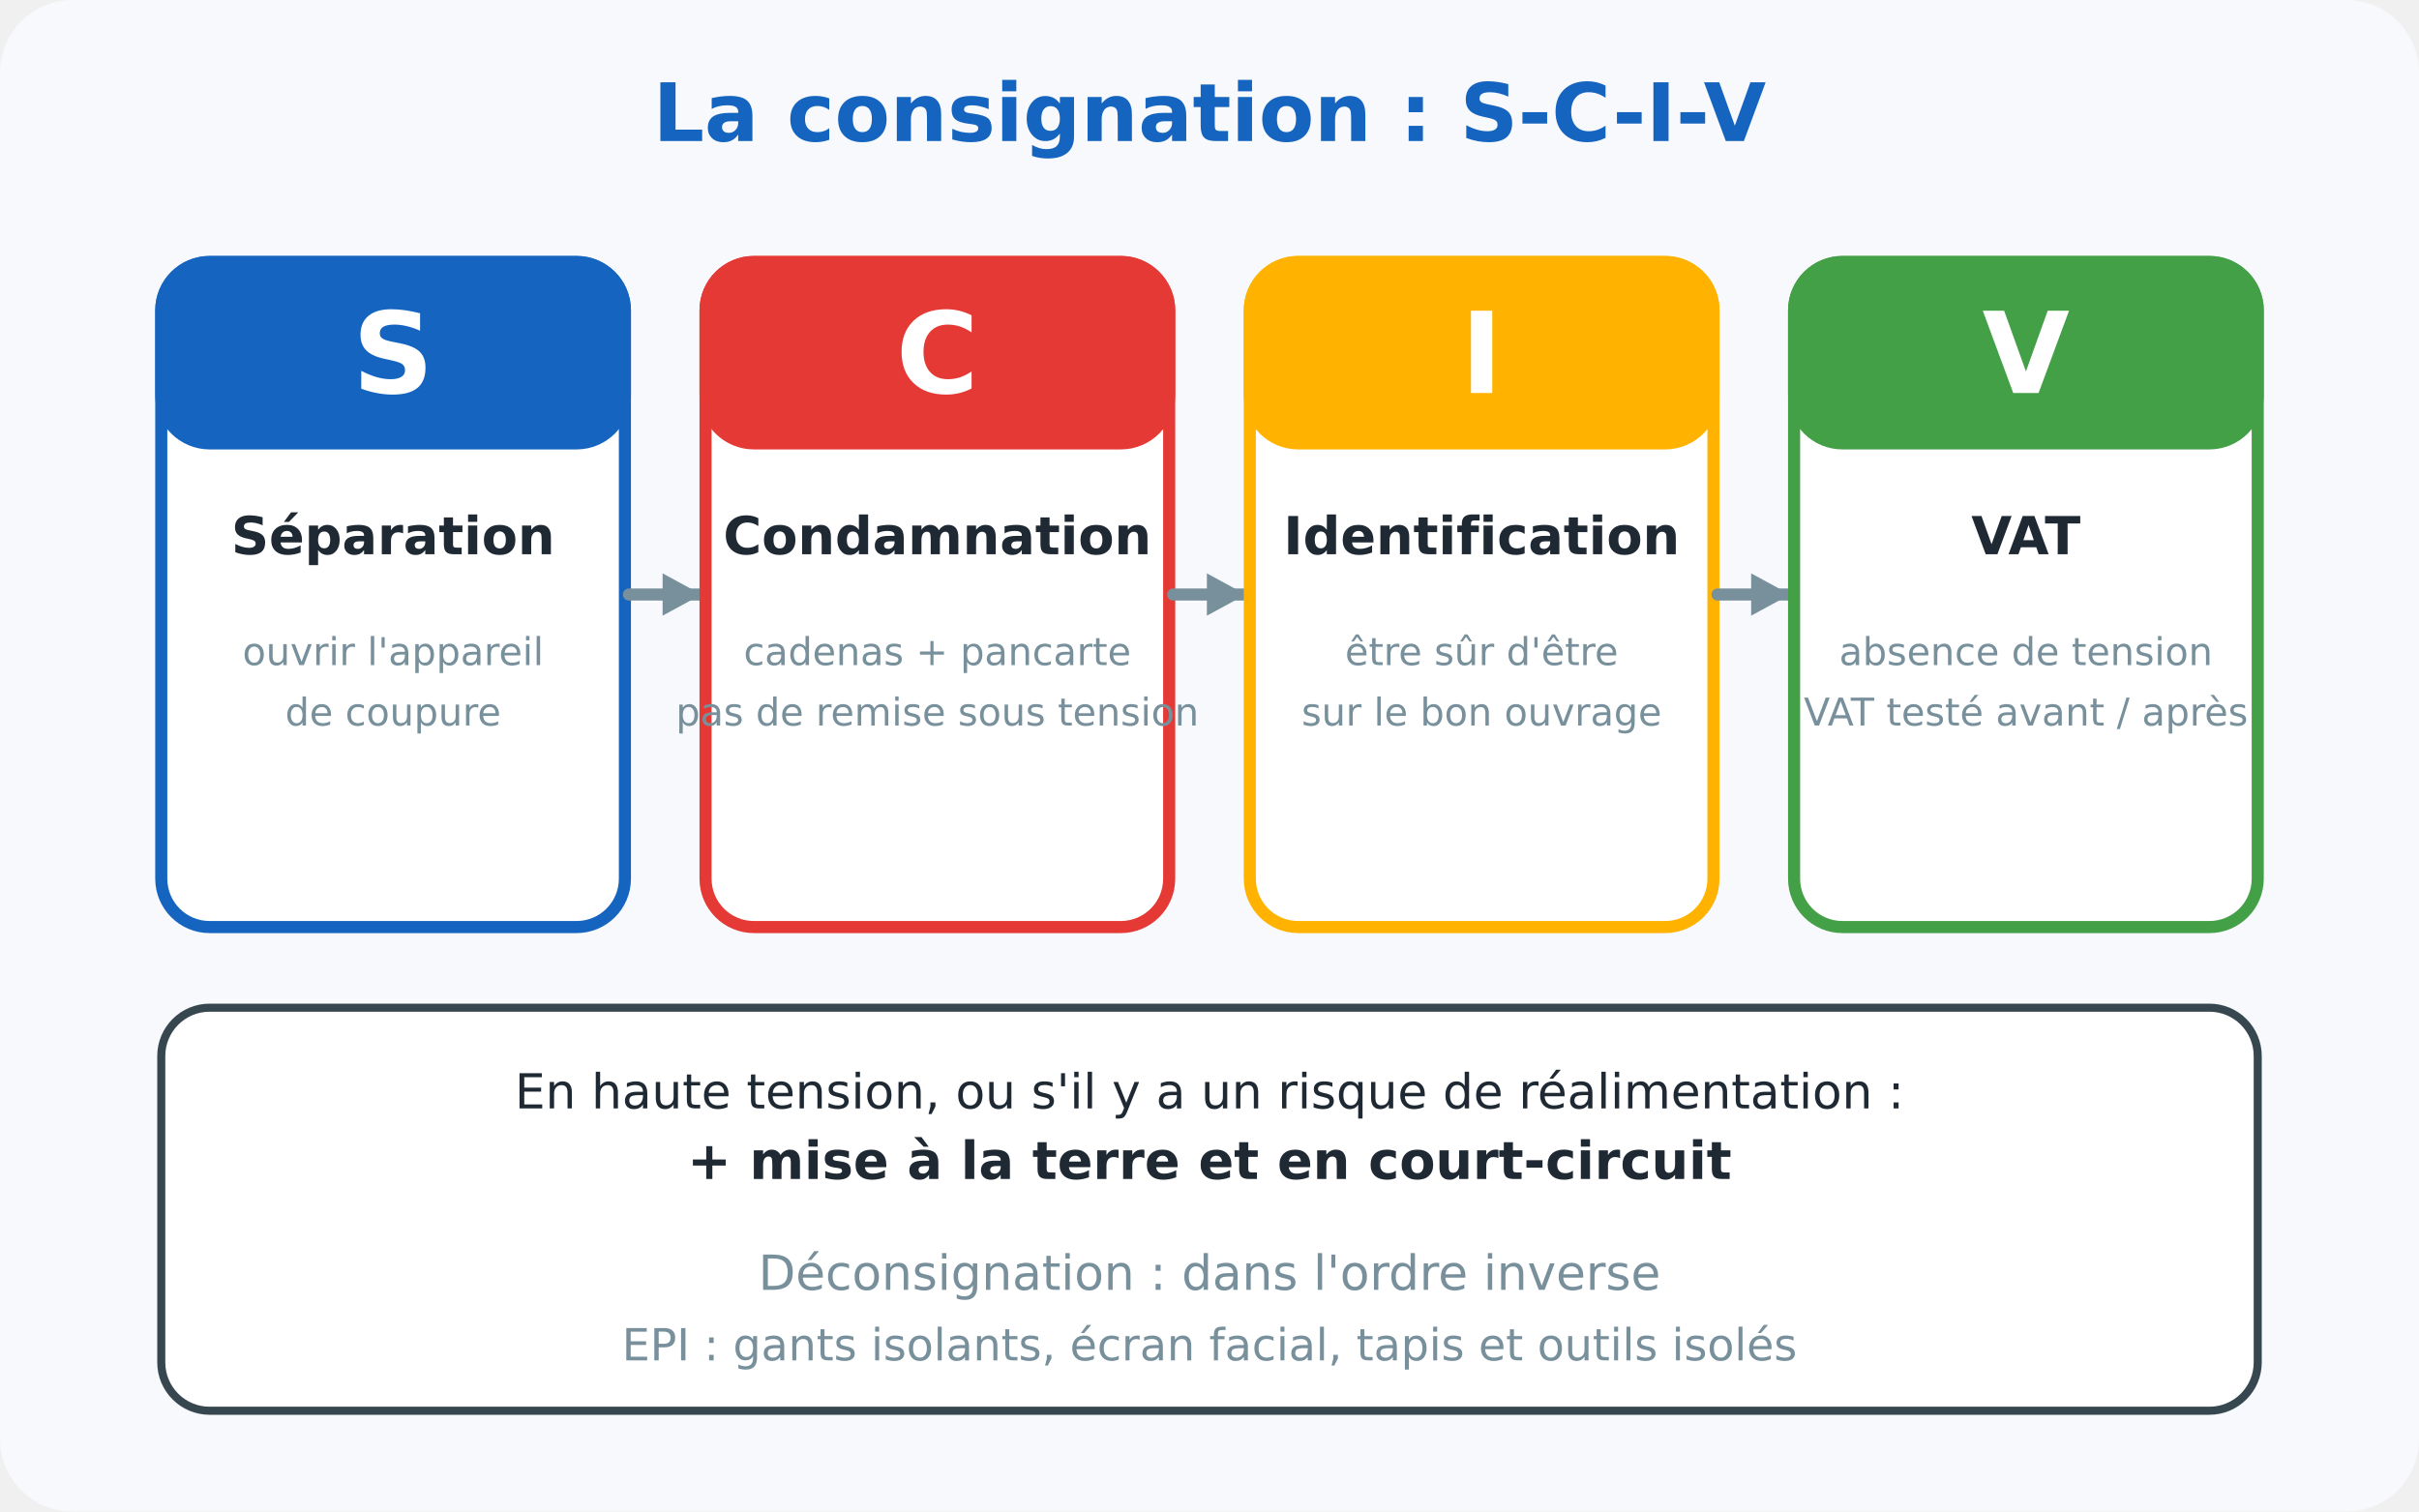
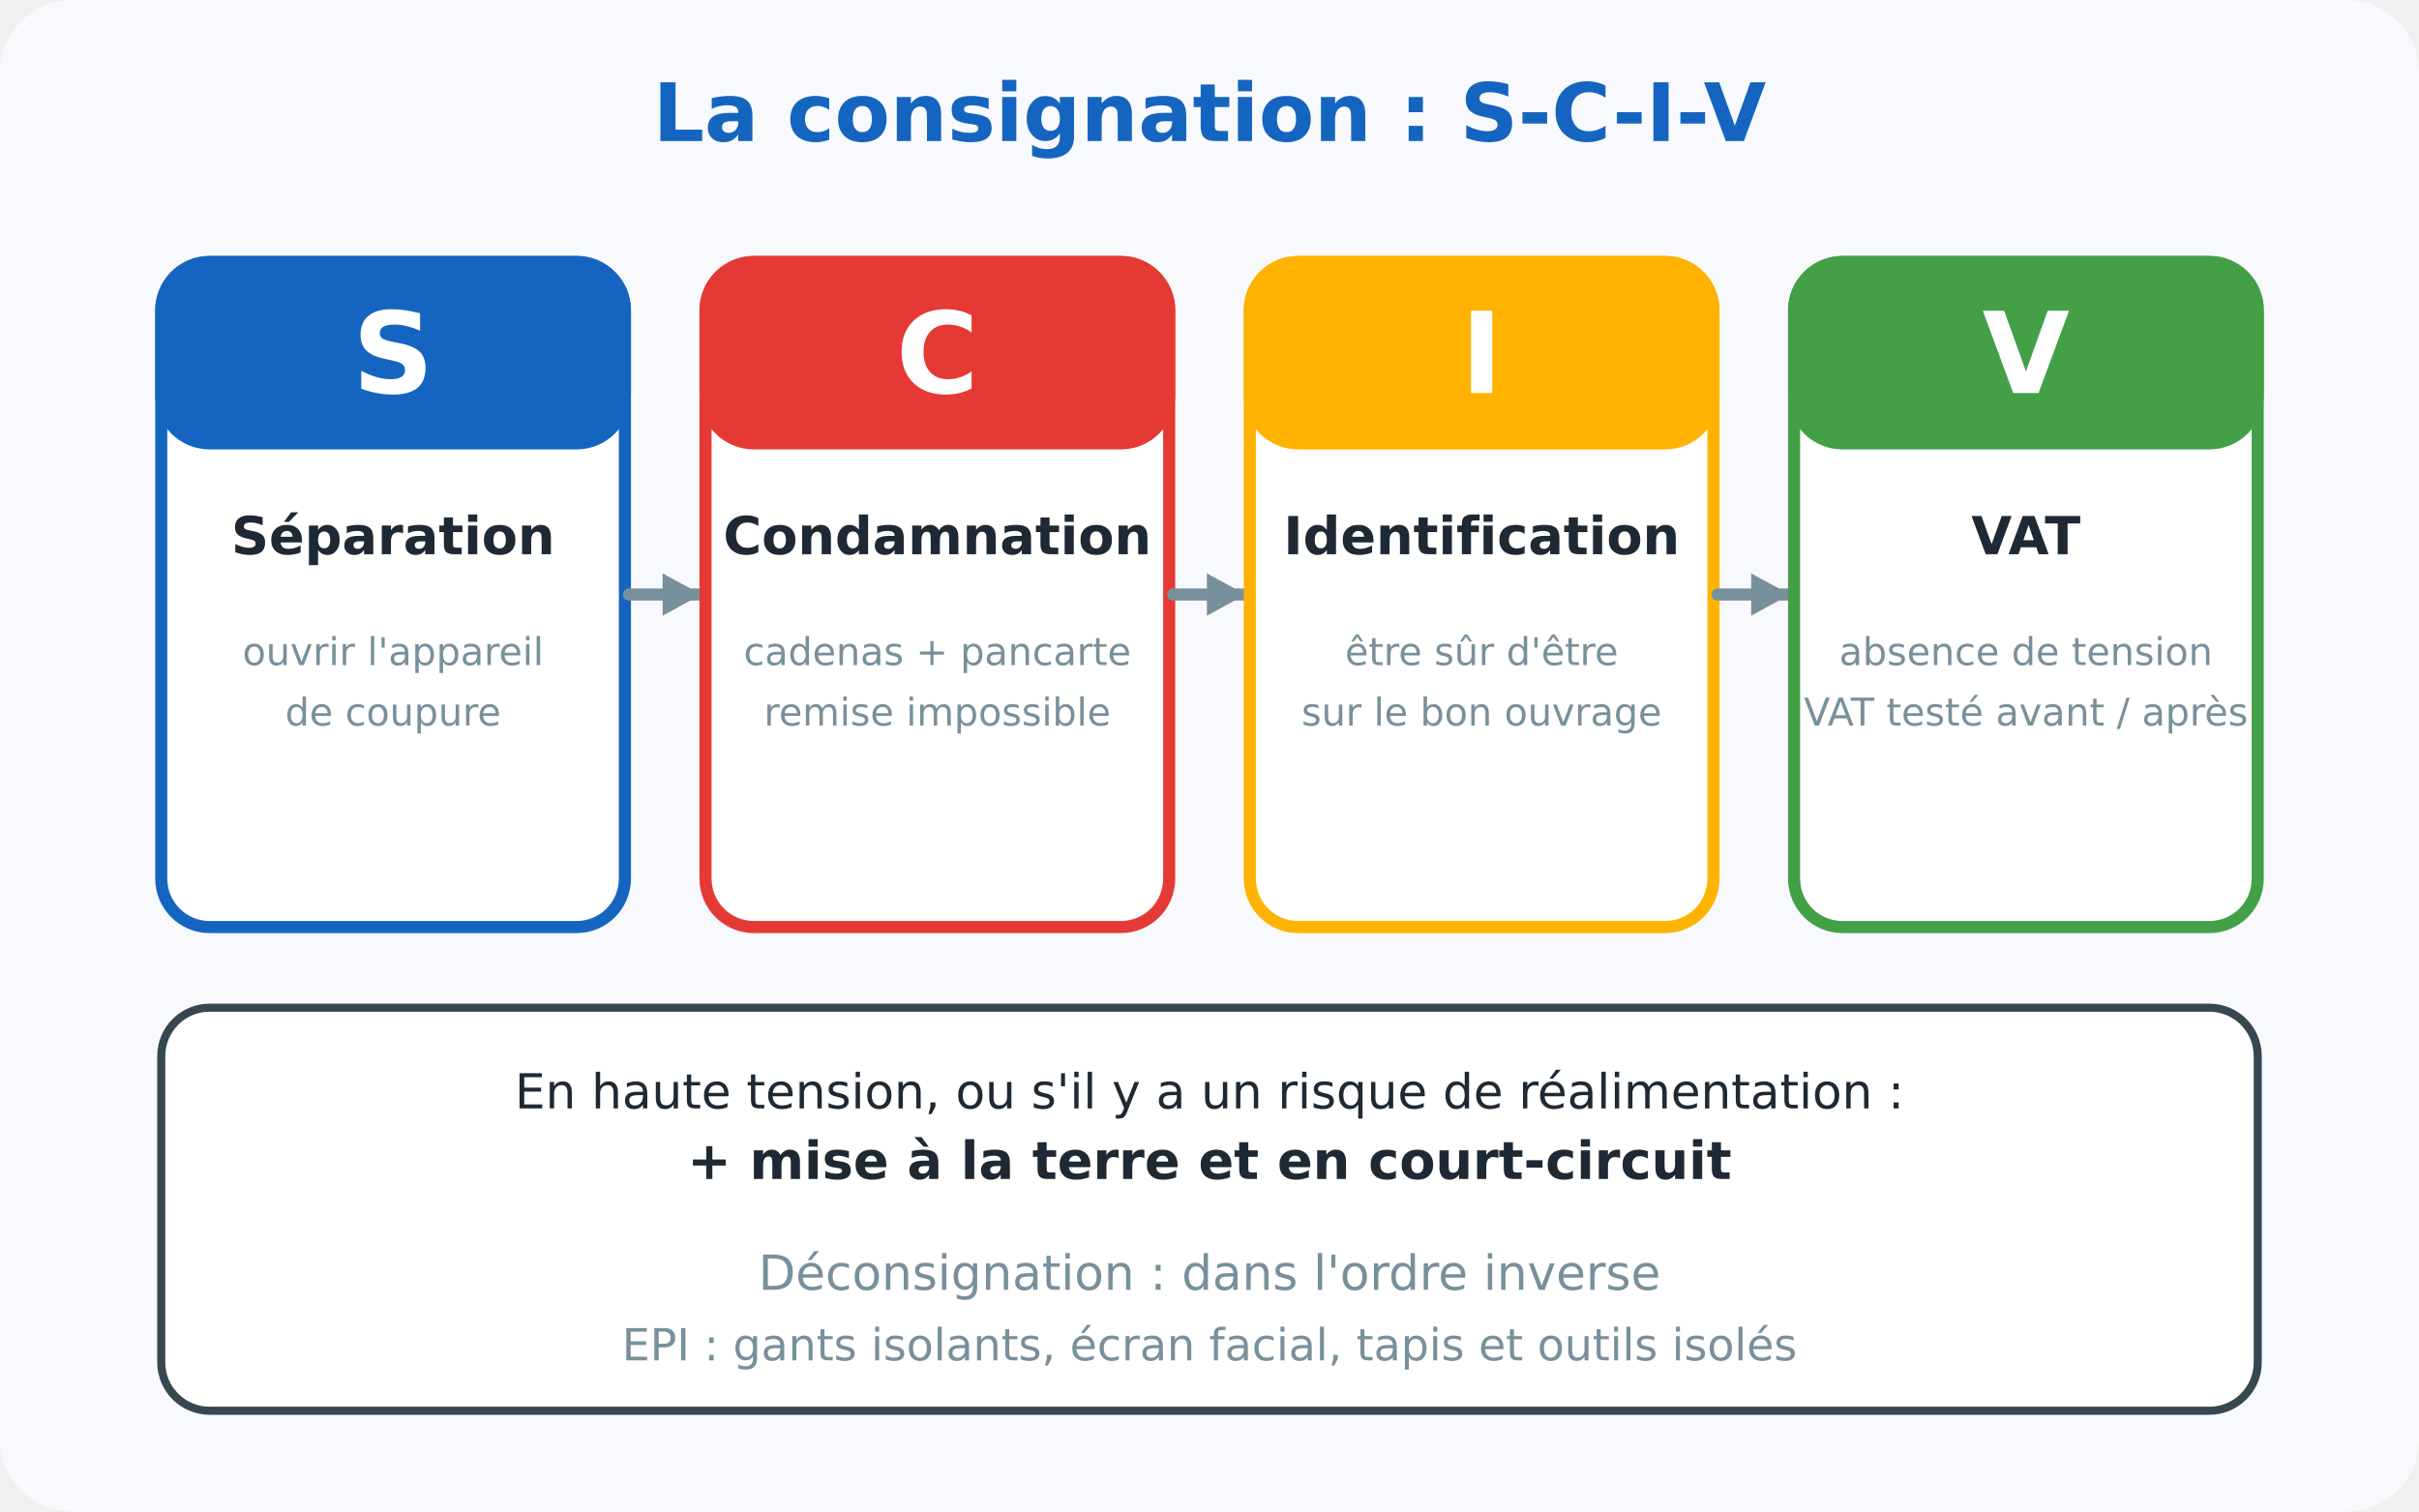
<svg xmlns="http://www.w3.org/2000/svg" viewBox="0 0 1200 750" width="1200" height="750" font-family="DejaVu Sans, Liberation Sans, sans-serif">
  <rect x="0" y="0" width="1200" height="750" rx="36" fill="#F7F9FC" />
  <text x="600.0" y="70" font-size="40" fill="#1565C0" text-anchor="middle" font-weight="bold">La consignation : S-C-I-V</text>
  <rect x="80" y="130" width="230" height="330" rx="24" fill="white" stroke="#1565C0" stroke-width="6" />
  <rect x="80" y="130" width="230" height="90" rx="24" fill="#1565C0" stroke="#1565C0" stroke-width="6" />
  <text x="195" y="195" font-size="56" fill="white" text-anchor="middle" font-weight="bold">S</text>
  <text x="195" y="275" font-size="26" fill="#1F2933" text-anchor="middle" font-weight="bold">Séparation</text>
  <text x="195" y="330" font-size="19" fill="#78909C" text-anchor="middle" font-weight="normal">ouvrir l'appareil</text>
  <text x="195" y="360" font-size="19" fill="#78909C" text-anchor="middle" font-weight="normal">de coupure</text>
  <line x1="312" y1="295" x2="348" y2="295" stroke="#78909C" stroke-width="6" stroke-linecap="round" />
  <polygon points="348,295 328.7,305.5 328.7,284.5" fill="#78909C" />
  <rect x="350" y="130" width="230" height="330" rx="24" fill="white" stroke="#E53935" stroke-width="6" />
  <rect x="350" y="130" width="230" height="90" rx="24" fill="#E53935" stroke="#E53935" stroke-width="6" />
  <text x="465" y="195" font-size="56" fill="white" text-anchor="middle" font-weight="bold">C</text>
  <text x="465" y="275" font-size="26" fill="#1F2933" text-anchor="middle" font-weight="bold">Condamnation</text>
  <text x="465" y="330" font-size="19" fill="#78909C" text-anchor="middle" font-weight="normal">cadenas + pancarte</text>
-   <text x="465" y="360" font-size="19" fill="#78909C" text-anchor="middle" font-weight="normal">pas de remise sous tension</text>
+   <text x="465" y="360" font-size="19" fill="#78909C" text-anchor="middle" font-weight="normal">remise impossible</text>
  <line x1="582" y1="295" x2="618" y2="295" stroke="#78909C" stroke-width="6" stroke-linecap="round" />
  <polygon points="618,295 598.7,305.5 598.7,284.5" fill="#78909C" />
  <rect x="620" y="130" width="230" height="330" rx="24" fill="white" stroke="#FFB300" stroke-width="6" />
  <rect x="620" y="130" width="230" height="90" rx="24" fill="#FFB300" stroke="#FFB300" stroke-width="6" />
  <text x="735" y="195" font-size="56" fill="white" text-anchor="middle" font-weight="bold">I</text>
  <text x="735" y="275" font-size="26" fill="#1F2933" text-anchor="middle" font-weight="bold">Identification</text>
  <text x="735" y="330" font-size="19" fill="#78909C" text-anchor="middle" font-weight="normal">être sûr d'être</text>
  <text x="735" y="360" font-size="19" fill="#78909C" text-anchor="middle" font-weight="normal">sur le bon ouvrage</text>
  <line x1="852" y1="295" x2="888" y2="295" stroke="#78909C" stroke-width="6" stroke-linecap="round" />
  <polygon points="888,295 868.7,305.5 868.7,284.5" fill="#78909C" />
  <rect x="890" y="130" width="230" height="330" rx="24" fill="white" stroke="#43A047" stroke-width="6" />
  <rect x="890" y="130" width="230" height="90" rx="24" fill="#43A047" stroke="#43A047" stroke-width="6" />
  <text x="1005" y="195" font-size="56" fill="white" text-anchor="middle" font-weight="bold">V</text>
  <text x="1005" y="275" font-size="26" fill="#1F2933" text-anchor="middle" font-weight="bold">VAT</text>
  <text x="1005" y="330" font-size="19" fill="#78909C" text-anchor="middle" font-weight="normal">absence de tension</text>
  <text x="1005" y="360" font-size="19" fill="#78909C" text-anchor="middle" font-weight="normal">VAT testé avant / après</text>
  <rect x="80" y="500" width="1040" height="200" rx="24" fill="white" stroke="#37474F" stroke-width="4" />
  <text x="600.0" y="550" font-size="24" fill="#1F2933" text-anchor="middle" font-weight="normal">En haute tension, ou s'il y a un risque de réalimentation :</text>
  <text x="600.0" y="585" font-size="26" fill="#1F2933" text-anchor="middle" font-weight="bold">+ mise à la terre et en court-circuit</text>
  <text x="600.0" y="640" font-size="24" fill="#78909C" text-anchor="middle" font-weight="normal">Déconsignation : dans l'ordre inverse</text>
  <text x="600.0" y="675" font-size="22" fill="#78909C" text-anchor="middle" font-weight="normal">EPI : gants isolants, écran facial, tapis et outils isolés</text>
</svg>
